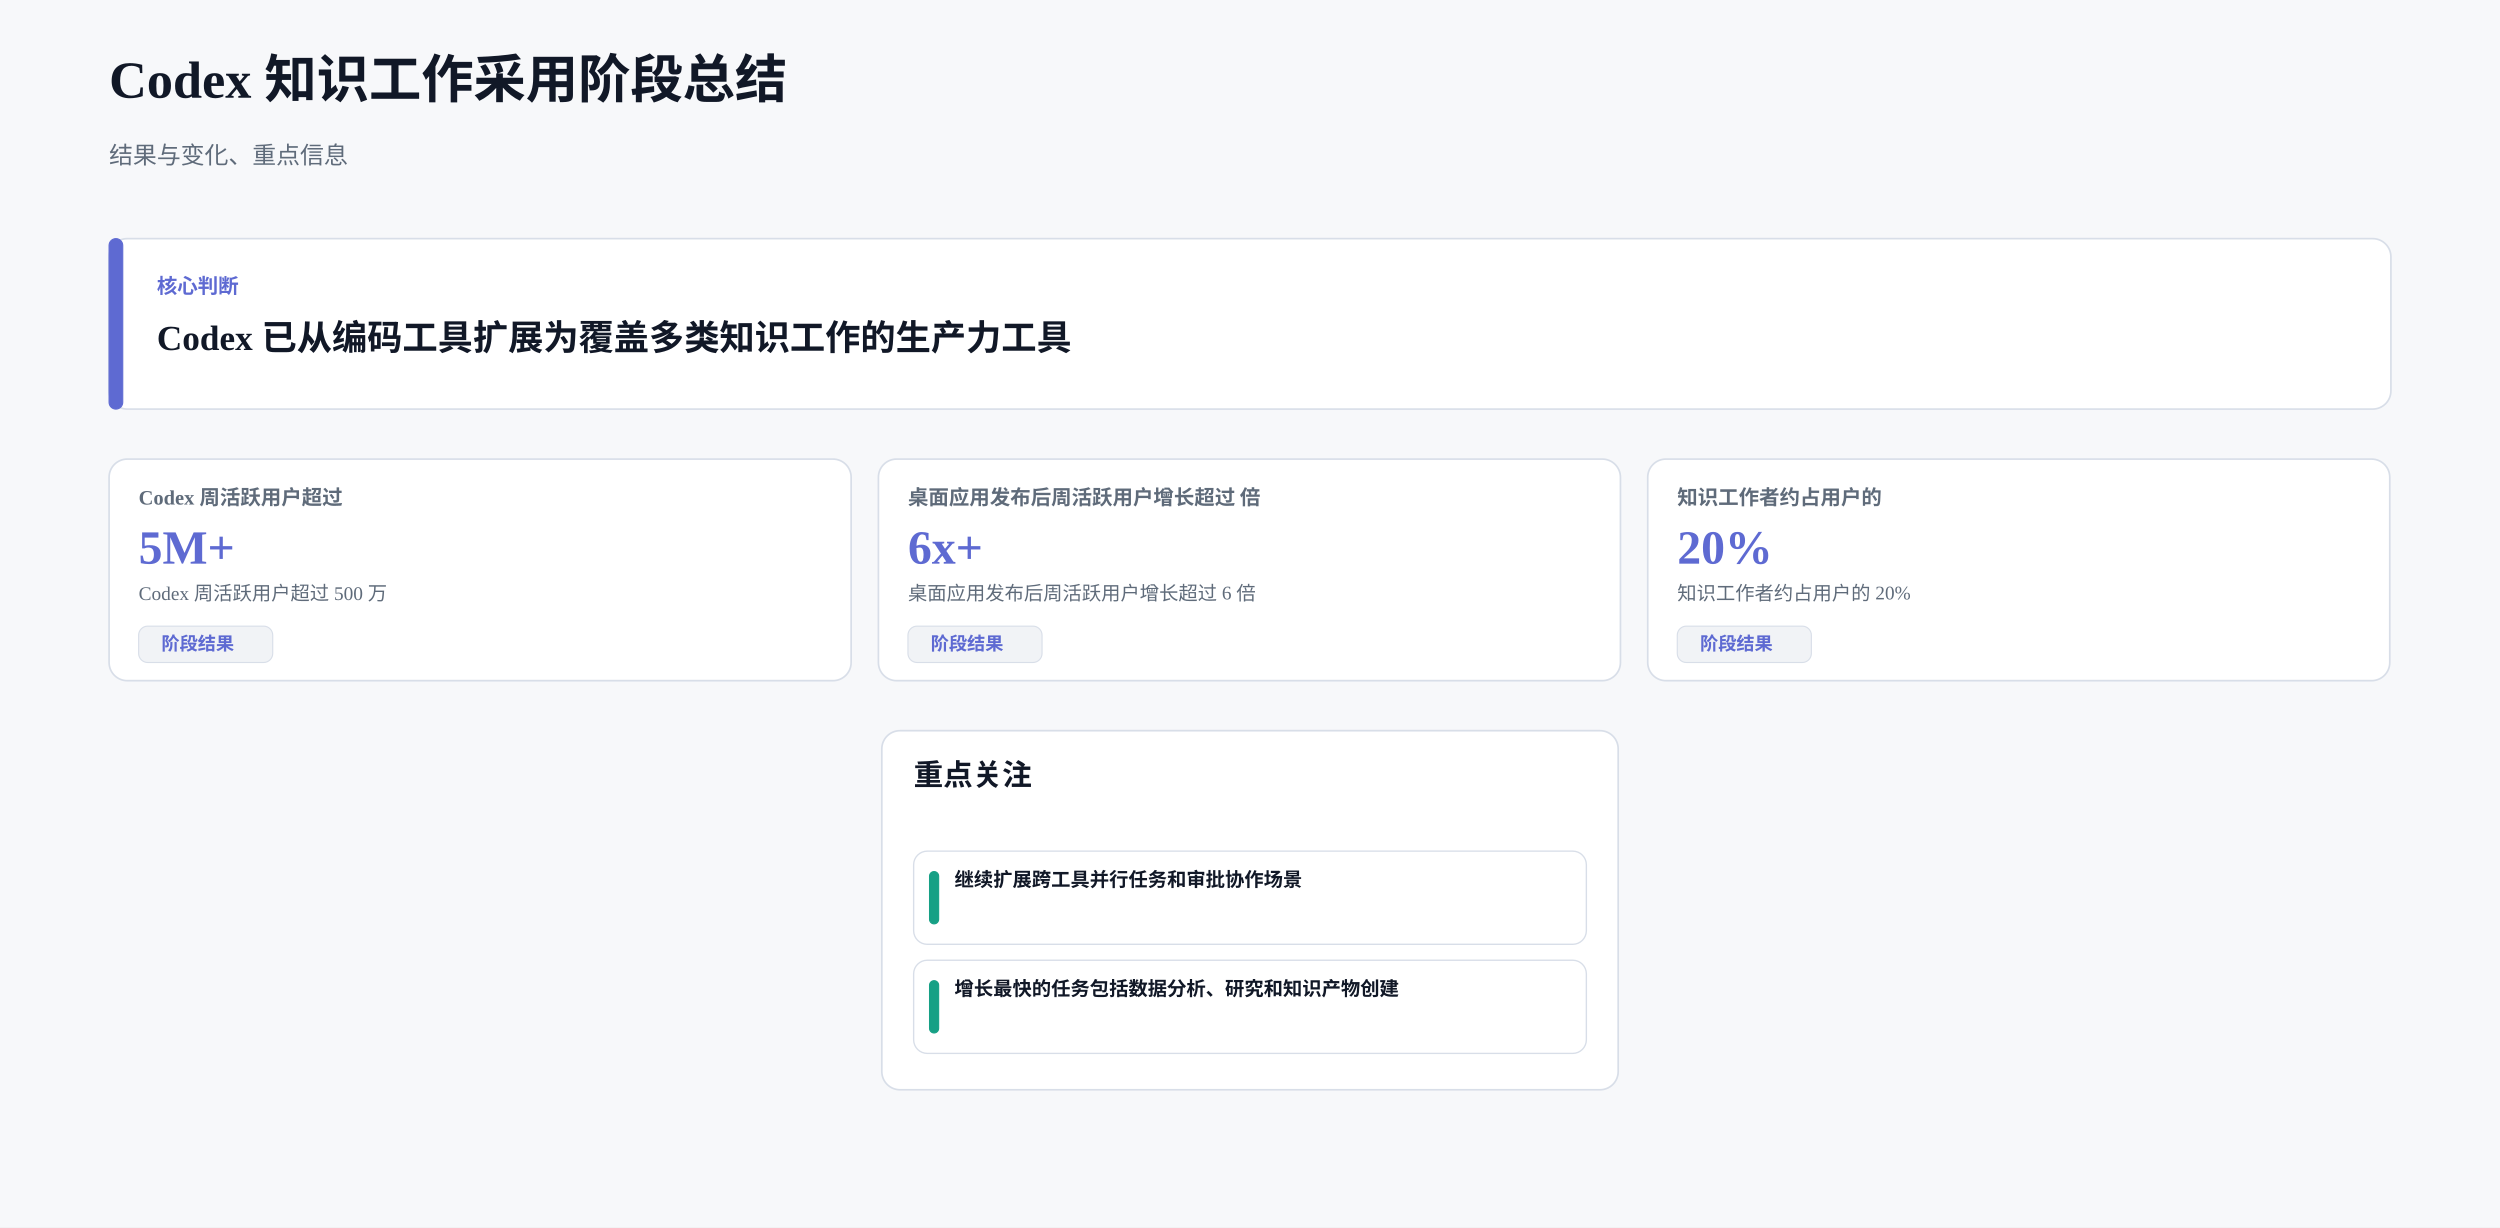
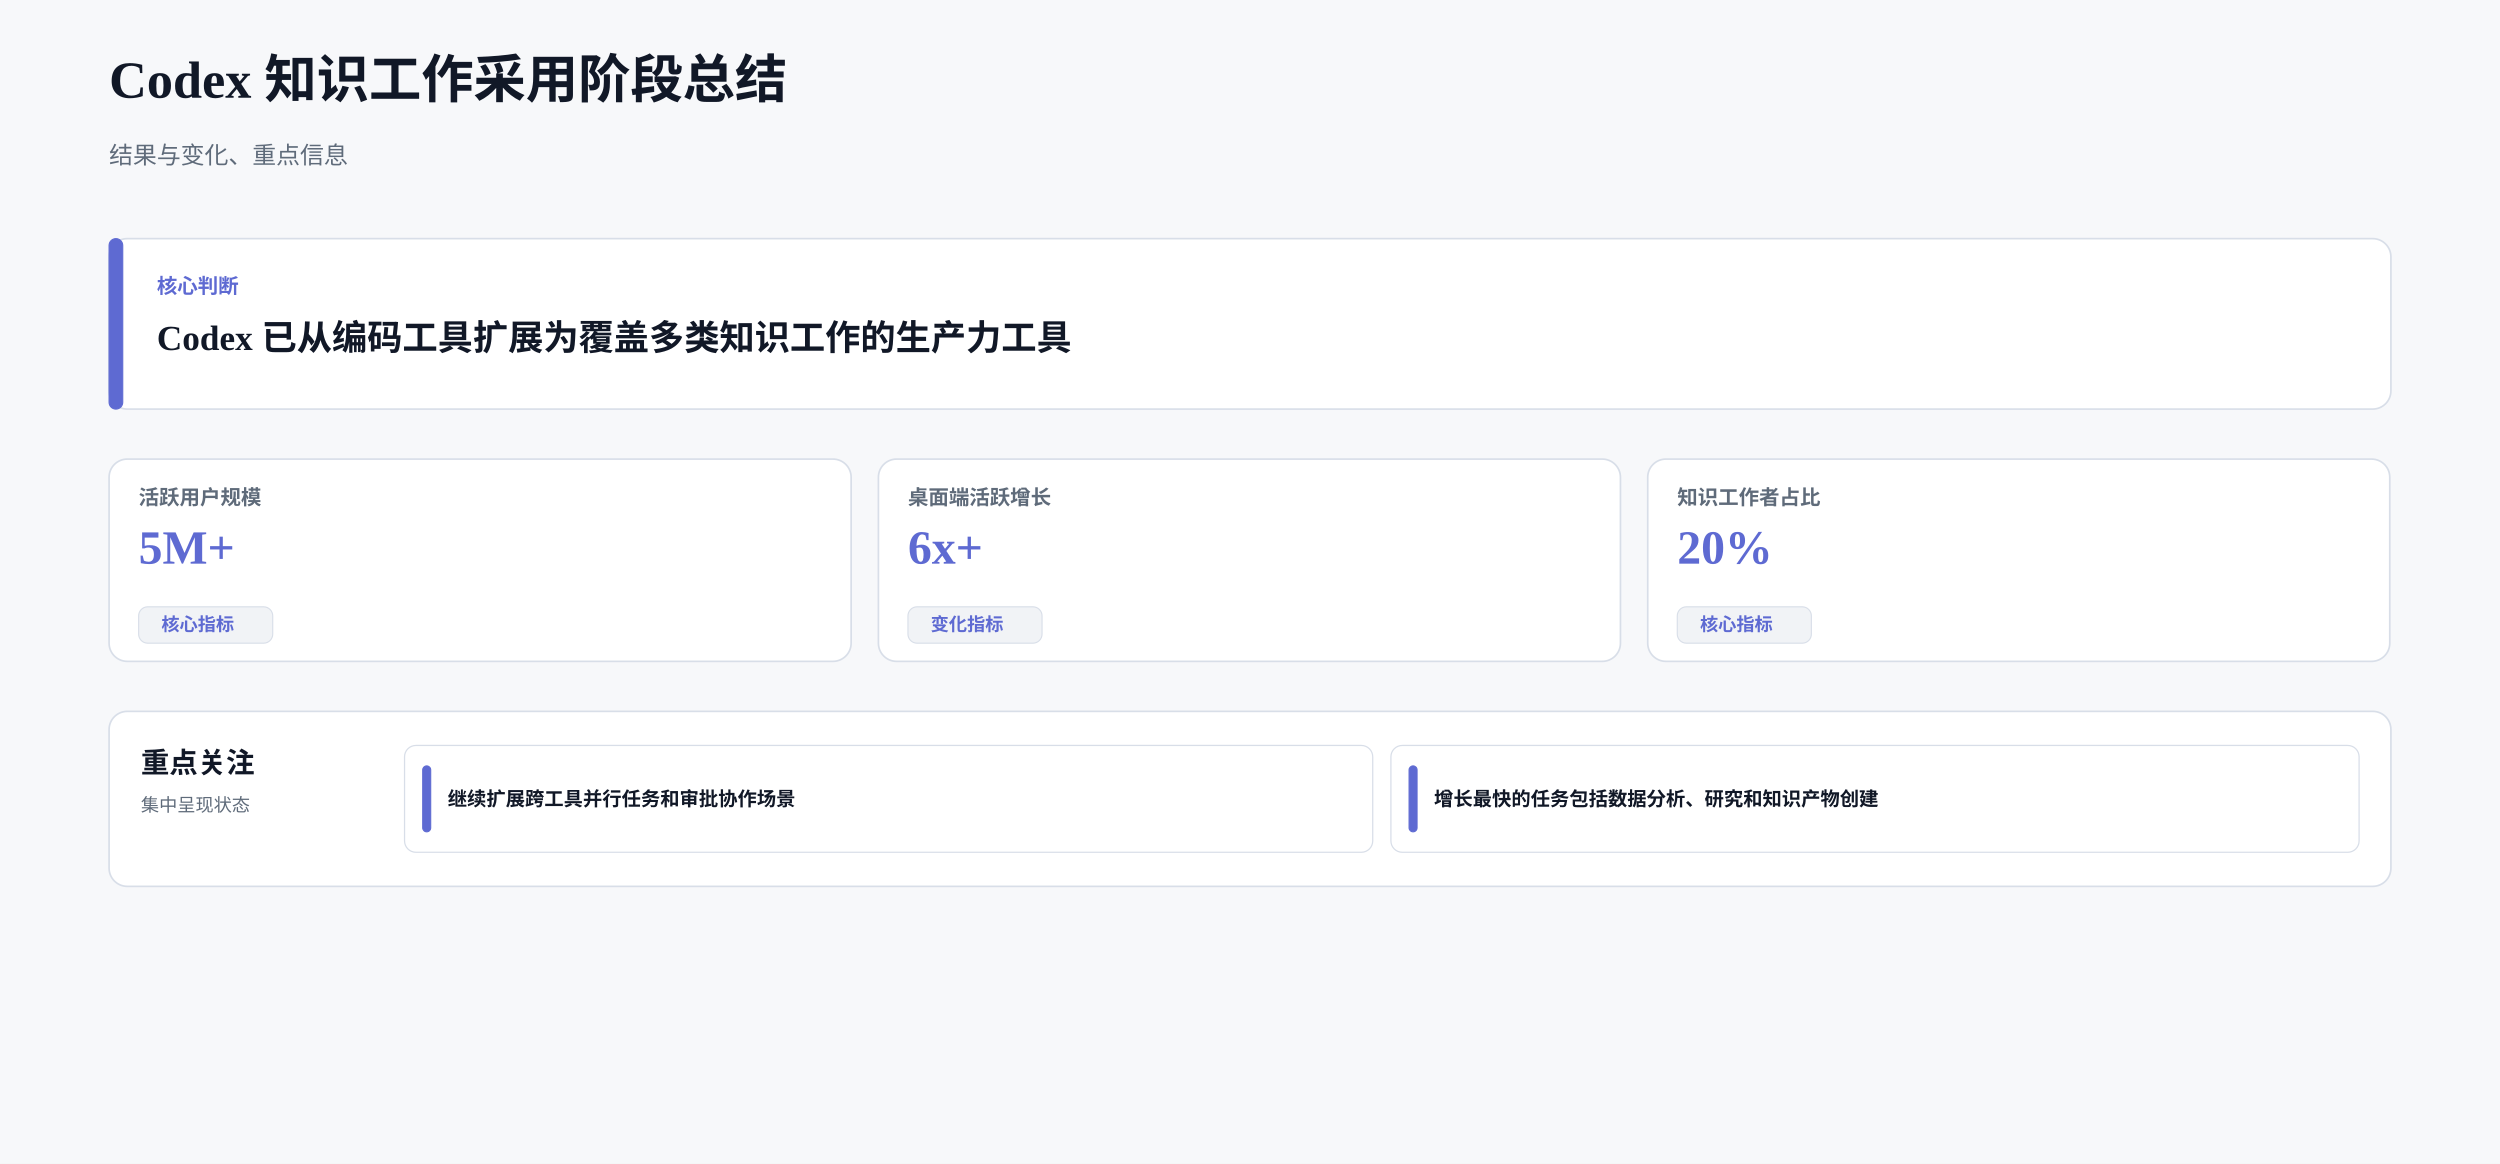
- <svg xmlns="http://www.w3.org/2000/svg" width="2200" height="1080" viewBox="0 0 2200 1080" data-layout-engine="v4" data-layout="expression-canvas" data-pipeline-version="4.4" data-expression-mode="modular-canvas" data-page-skeleton="overview-detail">
-   <rect x="0" y="0" width="2200" height="1080" rx="0" fill="#F7F8FA" stroke="#F7F8FA" stroke-width="0" />
+ <svg xmlns="http://www.w3.org/2000/svg" width="2200" height="1024" viewBox="0 0 2200 1024" data-layout-engine="v4" data-layout="expression-canvas" data-pipeline-version="4.4" data-expression-mode="modular-canvas" data-page-skeleton="overview-detail">
+   <rect x="0" y="0" width="2200" height="1024" rx="0" fill="#F7F8FA" stroke="#F7F8FA" stroke-width="0" />
  <g>
    <g data-v43-block="title" data-block-type="title" data-x="96" data-y="40" data-width="2008" data-height="170" data-column="full">
      <text x="96" y="86" font-size="46" fill="#111827" font-weight="700">
        <tspan x="96" dy="0">Codex 知识工作采用阶段总结</tspan>
      </text>
      <text x="96" y="144" font-size="21" fill="#5F6B7A" font-weight="500">
        <tspan x="96" dy="0">结果与变化、重点信息</tspan>
      </text>
    </g>
    <g data-v43-block="statement" data-block-type="statement" data-x="96" data-y="210" data-width="2008" data-height="150" data-column="full">
      <rect x="96" y="210" width="2008" height="150" rx="16" fill="#FFFFFF" stroke="#D8DEE8" stroke-width="1.5" />
      <rect x="96" y="210" width="12" height="150" rx="6" fill="#5E6AD2" stroke="#5E6AD2" stroke-width="1" />
      <text x="138" y="258" font-size="18" fill="#5E6AD2" font-weight="700">
        <tspan x="138" dy="0">核心判断</tspan>
      </text>
      <text x="138" y="308" font-size="31" fill="#111827" font-weight="700">
        <tspan x="138" dy="0">Codex 已从编码工具扩展为覆盖多类知识工作的生产力工具</tspan>
      </text>
    </g>
-     <g data-v43-block="metrics" data-block-type="metric-group" data-x="96" data-y="404" data-width="2008" data-height="195" data-column="full">
-       <rect x="96" y="404" width="653" height="195" rx="16" fill="#FFFFFF" stroke="#D8DEE8" stroke-width="1.5" data-tone-group="parallel-metrics" data-metric-card="true" data-metric-row="0" />
+     <g data-v43-block="metrics" data-block-type="metric-group" data-x="96" data-y="404" data-width="2008" data-height="178" data-column="full">
+       <rect x="96" y="404" width="653" height="178" rx="16" fill="#FFFFFF" stroke="#D8DEE8" stroke-width="1.5" data-tone-group="parallel-metrics" data-metric-card="true" data-metric-row="0" />
      <text x="122" y="444" font-size="18" fill="#5F6B7A" font-weight="700">
-         <tspan x="122" dy="0">Codex 周活跃用户超过</tspan>
+         <tspan x="122" dy="0">活跃用户规模</tspan>
      </text>
      <text x="122" y="496" font-size="42" fill="#5E6AD2" font-weight="700">
        <tspan x="122" dy="0">5M+</tspan>
      </text>
-       <text x="122" y="528" font-size="17" fill="#5F6B7A" font-weight="500">
-         <tspan x="122" dy="0">Codex 周活跃用户超过 500 万</tspan>
+       <rect x="122" y="534" width="118" height="32" rx="8" fill="#F1F3F6" stroke="#D8DEE8" stroke-width="1" />
+       <text x="142" y="555" font-size="16" fill="#5E6AD2" font-weight="700">
+         <tspan x="142" dy="0">核心指标</tspan>
      </text>
-       <rect x="122" y="551" width="118" height="32" rx="8" fill="#F1F3F6" stroke="#D8DEE8" stroke-width="1" />
-       <text x="142" y="572" font-size="16" fill="#5E6AD2" font-weight="700">
-         <tspan x="142" dy="0">阶段结果</tspan>
-       </text>
-       <rect x="773" y="404" width="653" height="195" rx="16" fill="#FFFFFF" stroke="#D8DEE8" stroke-width="1.5" data-tone-group="parallel-metrics" data-metric-card="true" data-metric-row="0" />
+       <rect x="773" y="404" width="653" height="178" rx="16" fill="#FFFFFF" stroke="#D8DEE8" stroke-width="1.5" data-tone-group="parallel-metrics" data-metric-card="true" data-metric-row="0" />
      <text x="799" y="444" font-size="18" fill="#5F6B7A" font-weight="700">
-         <tspan x="799" dy="0">桌面应用发布后周活跃用户增长超过 倍</tspan>
+         <tspan x="799" dy="0">桌面端活跃增长</tspan>
      </text>
      <text x="799" y="496" font-size="42" fill="#5E6AD2" font-weight="700">
        <tspan x="799" dy="0">6x+</tspan>
      </text>
-       <text x="799" y="528" font-size="17" fill="#5F6B7A" font-weight="500">
-         <tspan x="799" dy="0">桌面应用发布后周活跃用户增长超过 6 倍</tspan>
+       <rect x="799" y="534" width="118" height="32" rx="8" fill="#F1F3F6" stroke="#D8DEE8" stroke-width="1" />
+       <text x="819" y="555" font-size="16" fill="#5E6AD2" font-weight="700">
+         <tspan x="819" dy="0">变化指标</tspan>
      </text>
-       <rect x="799" y="551" width="118" height="32" rx="8" fill="#F1F3F6" stroke="#D8DEE8" stroke-width="1" />
-       <text x="819" y="572" font-size="16" fill="#5E6AD2" font-weight="700">
-         <tspan x="819" dy="0">阶段结果</tspan>
-       </text>
-       <rect x="1450" y="404" width="653" height="195" rx="16" fill="#FFFFFF" stroke="#D8DEE8" stroke-width="1.5" data-tone-group="parallel-metrics" data-metric-card="true" data-metric-row="0" />
+       <rect x="1450" y="404" width="653" height="178" rx="16" fill="#FFFFFF" stroke="#D8DEE8" stroke-width="1.5" data-tone-group="parallel-metrics" data-metric-card="true" data-metric-row="0" />
      <text x="1476" y="444" font-size="18" fill="#5F6B7A" font-weight="700">
-         <tspan x="1476" dy="0">知识工作者约占用户的</tspan>
+         <tspan x="1476" dy="0">知识工作者占比</tspan>
      </text>
      <text x="1476" y="496" font-size="42" fill="#5E6AD2" font-weight="700">
        <tspan x="1476" dy="0">20%</tspan>
      </text>
-       <text x="1476" y="528" font-size="17" fill="#5F6B7A" font-weight="500">
-         <tspan x="1476" dy="0">知识工作者约占用户的 20%</tspan>
-       </text>
-       <rect x="1476" y="551" width="118" height="32" rx="8" fill="#F1F3F6" stroke="#D8DEE8" stroke-width="1" />
-       <text x="1496" y="572" font-size="16" fill="#5E6AD2" font-weight="700">
-         <tspan x="1496" dy="0">阶段结果</tspan>
+       <rect x="1476" y="534" width="118" height="32" rx="8" fill="#F1F3F6" stroke="#D8DEE8" stroke-width="1" />
+       <text x="1496" y="555" font-size="16" fill="#5E6AD2" font-weight="700">
+         <tspan x="1496" dy="0">核心指标</tspan>
      </text>
    </g>
-     <g data-v43-block="status-board-1" data-block-type="status-board" data-x="776" data-y="643" data-width="648" data-height="316" data-column="center" data-component-variant="status-grid" data-row="0" data-span="4" data-row-alignment="centered" data-offset-span="4" data-density="sparse" data-preferred-width="648" data-text-units="45" data-item-count="2" data-item-layout="rows" data-layout-reason="compact-status-items">
-       <rect x="776" y="643" width="648" height="316" rx="16" fill="#FFFFFF" stroke="#D8DEE8" stroke-width="1.5" data-v4-block-card="true" />
-       <text x="804" y="691" font-size="26" fill="#111827" font-weight="700">
-         <tspan x="804" dy="0">重点关注</tspan>
+     <g data-v43-block="status-board-1" data-block-type="status-board" data-x="96" data-y="626" data-width="2008" data-height="154" data-column="full" data-component-variant="status-grid" data-row="0" data-span="12" data-row-alignment="filled" data-offset-span="0" data-density="sparse" data-preferred-width="2008" data-text-units="45" data-item-count="2" data-item-layout="footer-band" data-layout-reason="global-orphan-prevention">
+       <rect x="96" y="626" width="2008" height="154" rx="16" fill="#FFFFFF" stroke="#D8DEE8" stroke-width="1.5" />
+       <text x="124" y="680" font-size="25" fill="#111827" font-weight="700">
+         <tspan x="124" dy="0">重点关注</tspan>
      </text>
-       <rect x="804" y="749" width="592" height="82" rx="12" fill="#FFFFFF" stroke="#D8DEE8" stroke-width="1.2" />
-       <rect x="818" y="767" width="8" height="46" rx="4" fill="#16A085" stroke="#16A085" stroke-width="1" />
-       <text x="840" y="780" font-size="17" fill="#111827" font-weight="700">
-         <tspan x="840" dy="0">继续扩展跨工具并行任务和审批协作场景</tspan>
+       <text x="124" y="714" font-size="16" fill="#5F6B7A" font-weight="500">
+         <tspan x="124" dy="0">集中呈现状态</tspan>
      </text>
-       <rect x="804" y="845" width="592" height="82" rx="12" fill="#FFFFFF" stroke="#D8DEE8" stroke-width="1.2" />
-       <rect x="818" y="863" width="8" height="46" rx="4" fill="#16A085" stroke="#16A085" stroke-width="1" />
-       <text x="840" y="876" font-size="17" fill="#111827" font-weight="700">
-         <tspan x="840" dy="0">增长最快的任务包括数据分析、研究和知识产物创建</tspan>
+       <rect x="356" y="656" width="852" height="94" rx="10" fill="#FFFFFF" stroke="#D8DEE8" stroke-width="1.1" data-v4-support-band-item="0" data-has-secondary="false" data-label-layout="centered" />
+       <rect x="372" y="674" width="7" height="58" rx="3.5" fill="#5E6AD2" stroke="#5E6AD2" stroke-width="1" />
+       <text x="394" y="709" font-size="17" fill="#111827" font-weight="700">
+         <tspan x="394" dy="0">继续扩展跨工具并行任务和审批协作场景</tspan>
+       </text>
+       <rect x="1224" y="656" width="852" height="94" rx="10" fill="#FFFFFF" stroke="#D8DEE8" stroke-width="1.1" data-v4-support-band-item="1" data-has-secondary="false" data-label-layout="centered" />
+       <rect x="1240" y="674" width="7" height="58" rx="3.5" fill="#5E6AD2" stroke="#5E6AD2" stroke-width="1" />
+       <text x="1262" y="709" font-size="17" fill="#111827" font-weight="700">
+         <tspan x="1262" dy="0">增长最快的任务包括数据分析、研究和知识产物创建</tspan>
      </text>
    </g>
  </g>
</svg>
